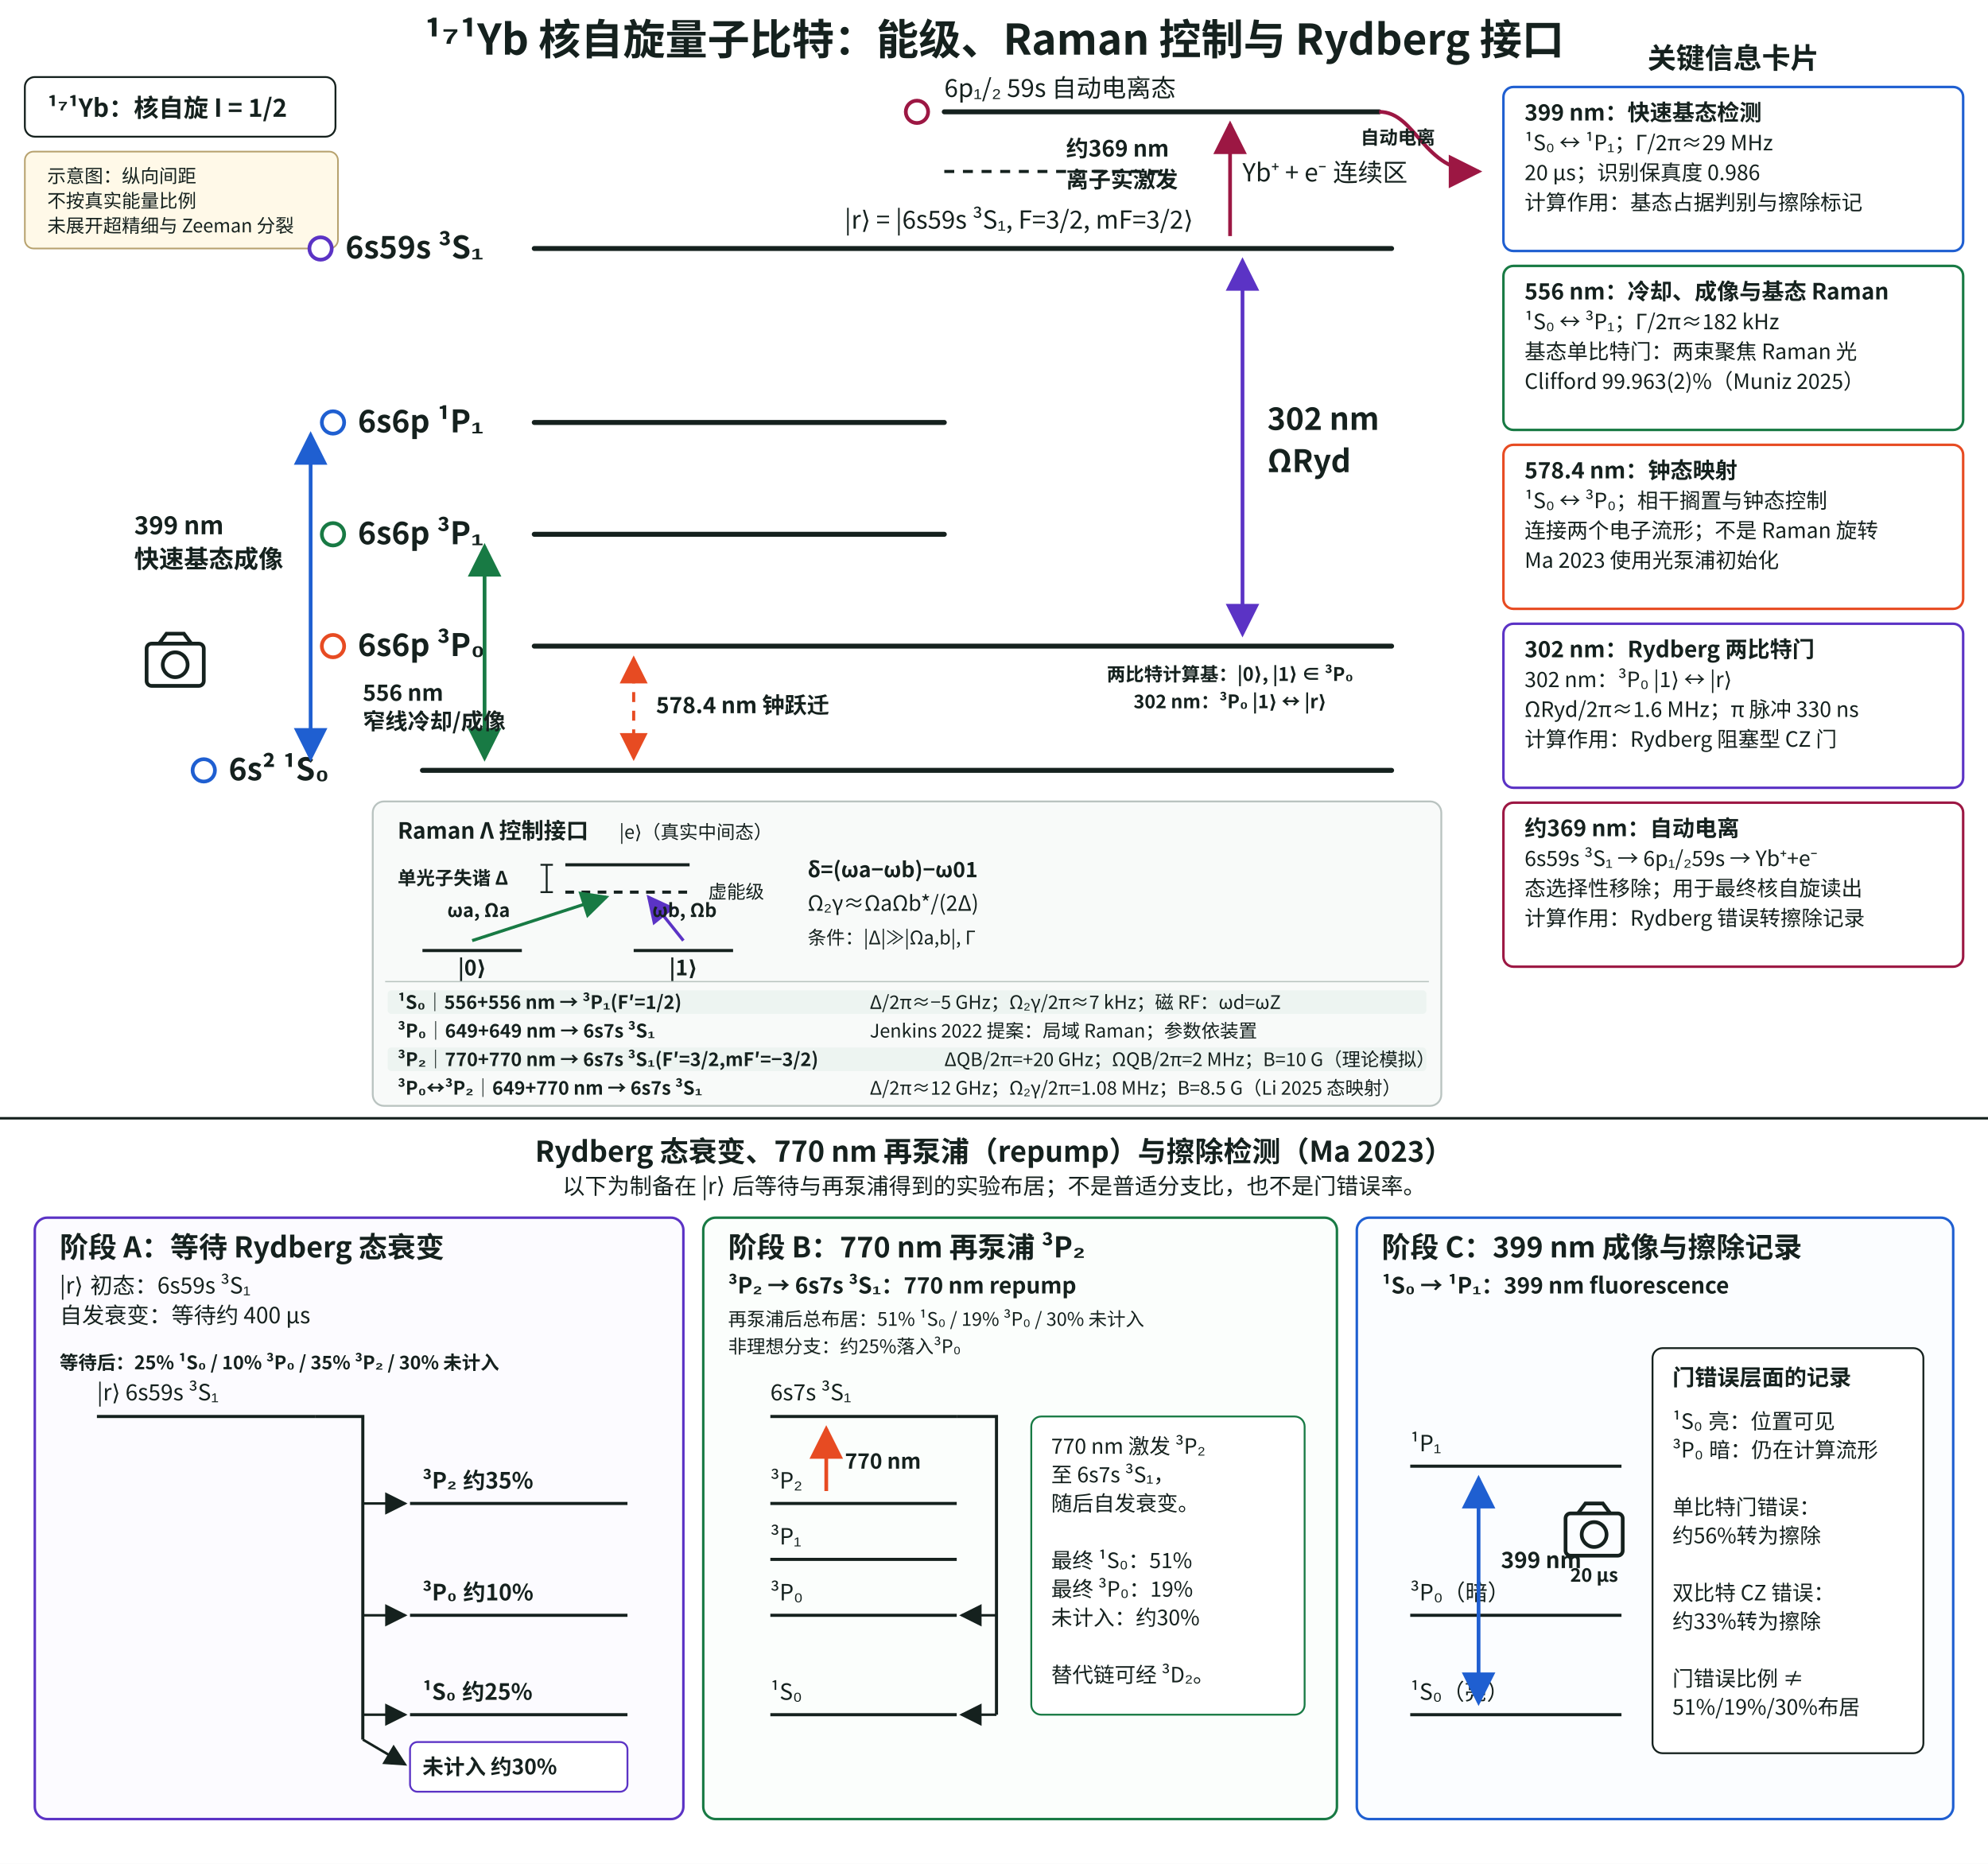
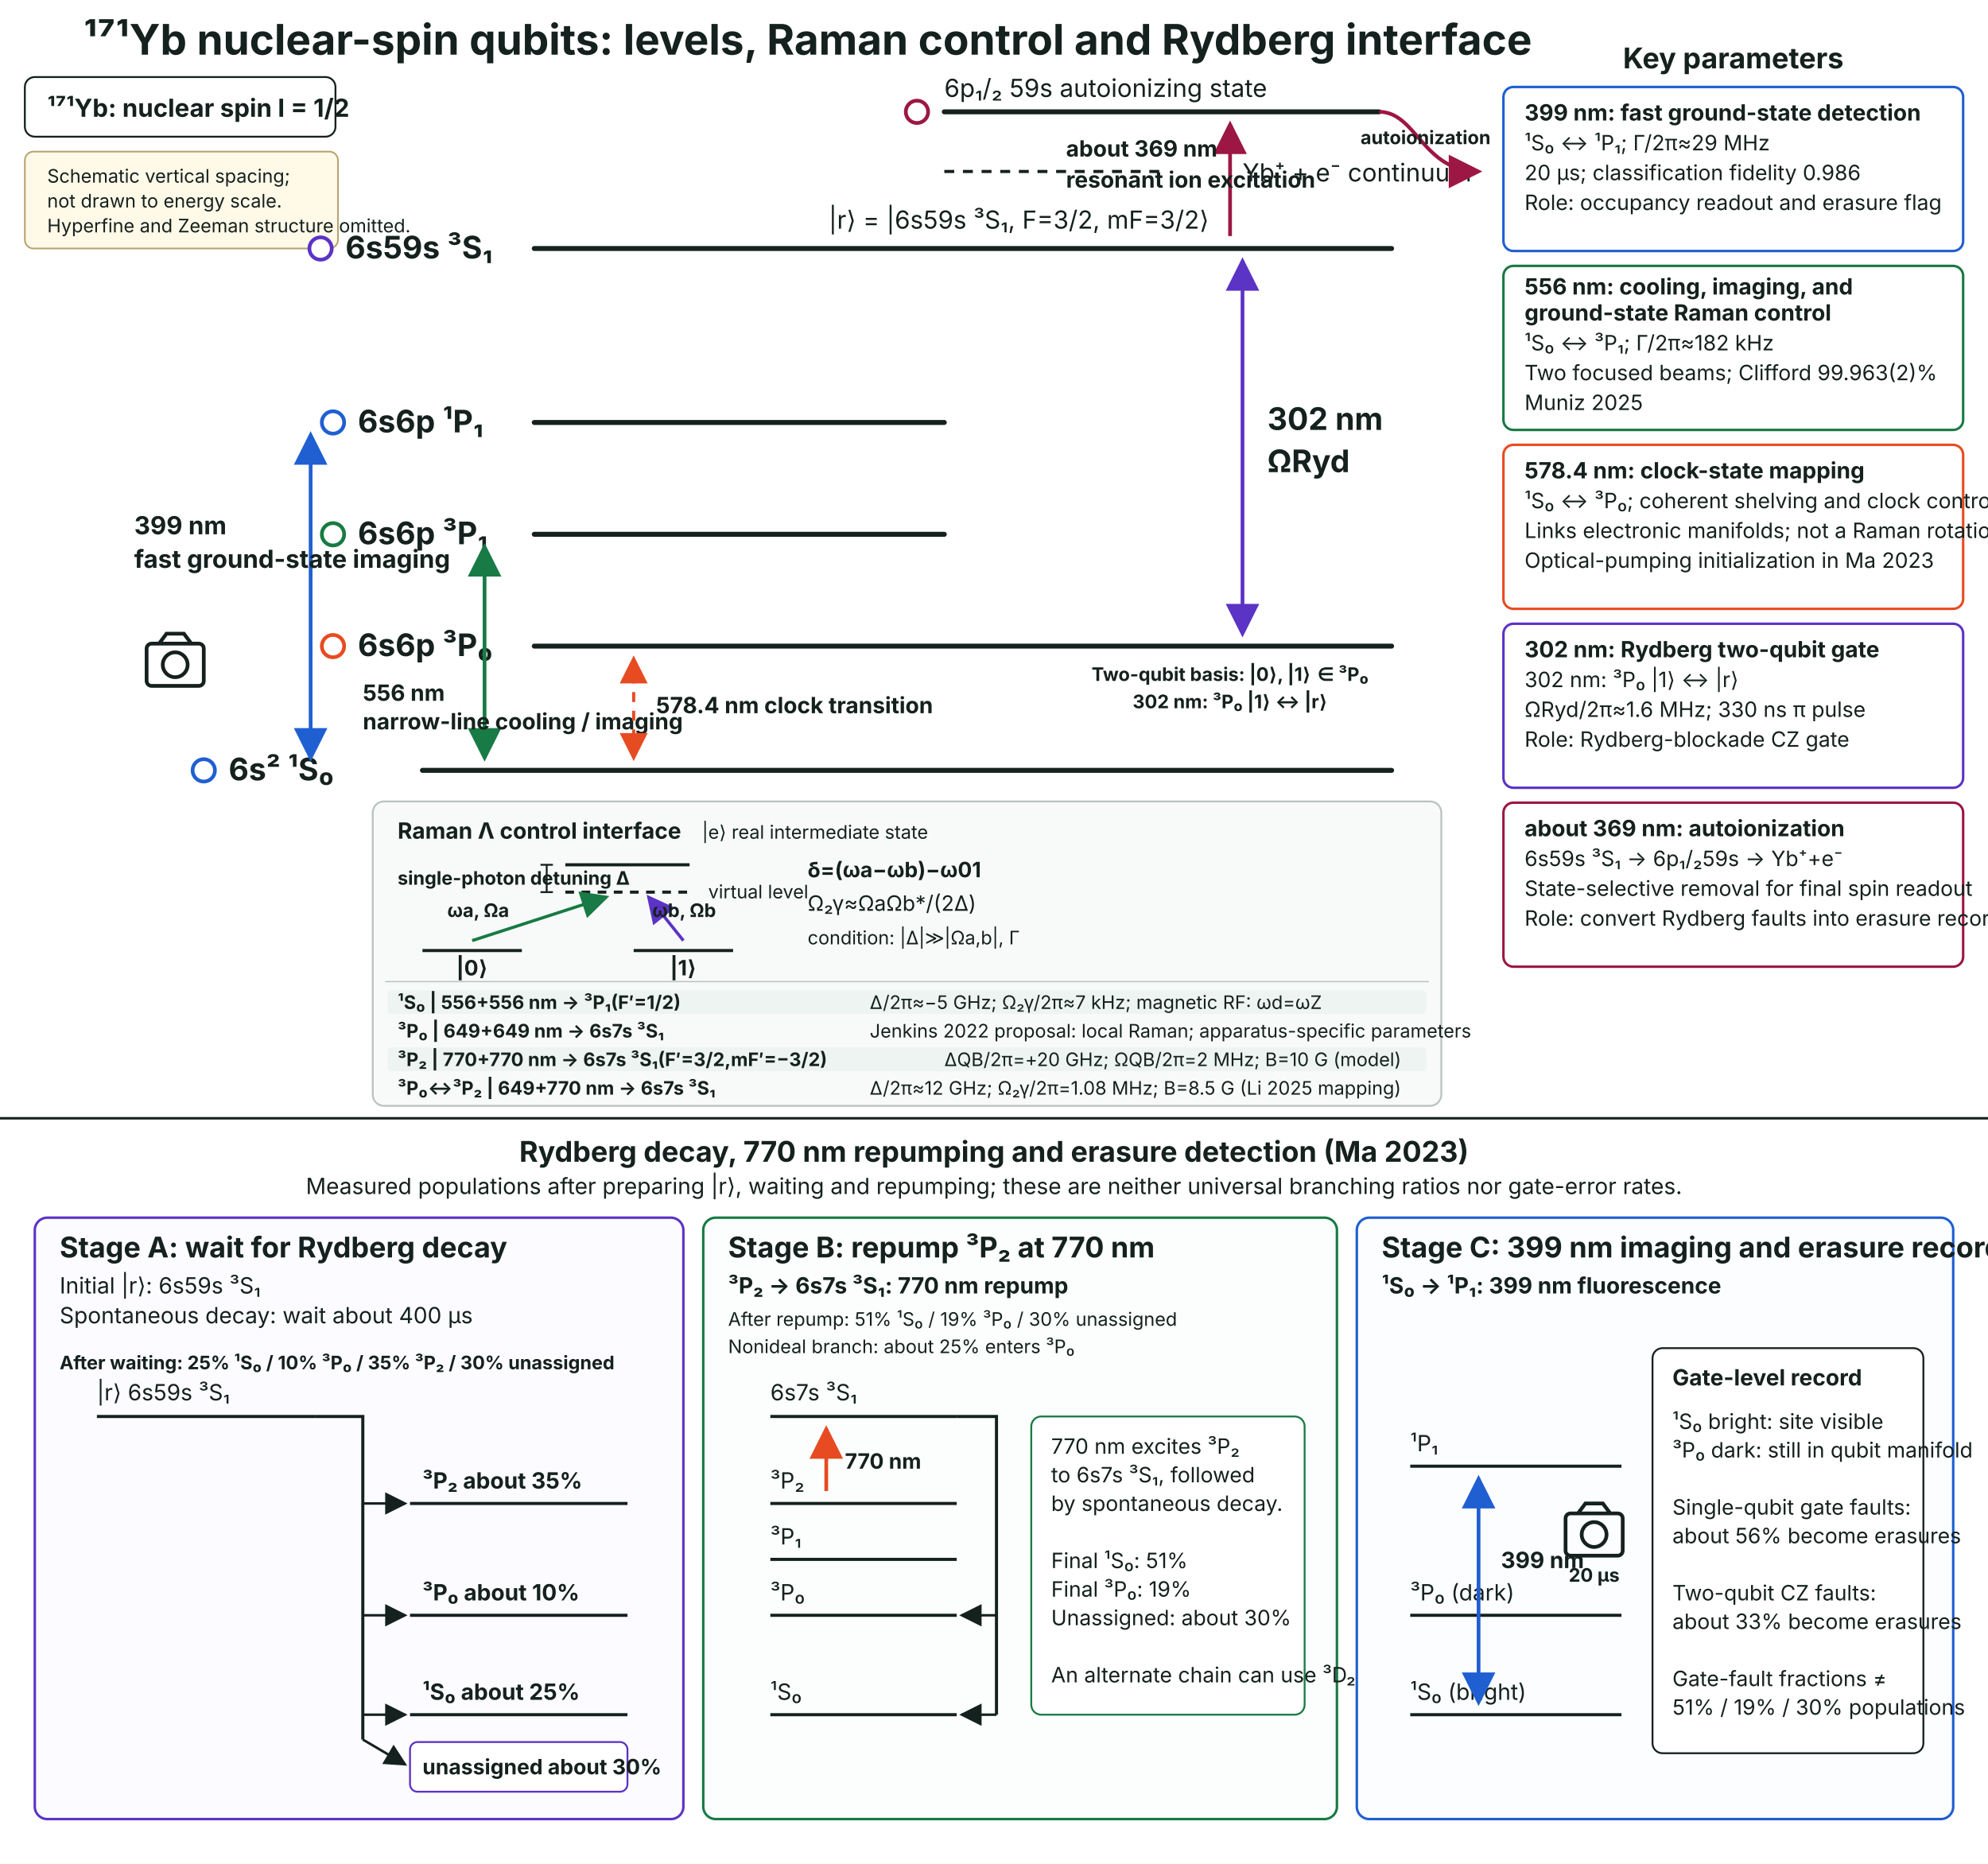
<svg xmlns="http://www.w3.org/2000/svg" width="1600" height="1500" viewBox="0 0 1600 1500" role="img" aria-labelledby="title description">
  <defs>
    <marker id="arrow-ink" markerWidth="9" markerHeight="9" refX="8" refY="4.5" orient="auto-start-reverse">
      <path d="M0,0 L9,4.5 L0,9 Z" fill="#15211e" />
    </marker>
    <marker id="arrow-blue" markerWidth="9" markerHeight="9" refX="8" refY="4.5" orient="auto-start-reverse">
      <path d="M0,0 L9,4.5 L0,9 Z" fill="#1f5fd1" />
    </marker>
    <marker id="arrow-green" markerWidth="9" markerHeight="9" refX="8" refY="4.5" orient="auto-start-reverse">
      <path d="M0,0 L9,4.5 L0,9 Z" fill="#187a44" />
    </marker>
    <marker id="arrow-orange" markerWidth="9" markerHeight="9" refX="8" refY="4.5" orient="auto-start-reverse">
      <path d="M0,0 L9,4.5 L0,9 Z" fill="#e74b22" />
    </marker>
    <marker id="arrow-purple" markerWidth="9" markerHeight="9" refX="8" refY="4.5" orient="auto-start-reverse">
      <path d="M0,0 L9,4.5 L0,9 Z" fill="#5b33c5" />
    </marker>
    <marker id="arrow-wine" markerWidth="9" markerHeight="9" refX="8" refY="4.5" orient="auto-start-reverse">
      <path d="M0,0 L9,4.5 L0,9 Z" fill="#9c1743" />
    </marker>
    <style>
-     text { font-family: "Noto Sans CJK SC", "Microsoft YaHei", "PingFang SC", Arial, sans-serif; fill: #15211e; letter-spacing: 0; }
+     text { font-family: Inter, "Segoe UI", Arial, sans-serif; fill: #15211e; letter-spacing: 0; }
    .title { font-size: 34px; font-weight: 700; } .level { font-size: 25px; font-weight: 650; }
    .body { font-size: 20px; } .small { font-size: 18px; } .tiny { font-size: 17px; } .micro { font-size: 15px; }
    .card-title { font-size: 18px; font-weight: 700; } .section-title { font-size: 23px; font-weight: 700; }
    .energy-line { stroke: #15211e; stroke-width: 4; stroke-linecap: round; } .thin-line { stroke: #15211e; stroke-width: 2.5; }
  </style>
  </defs>
  <rect width="1600" height="1500" fill="#ffffff" />
-   <text x="800" y="44" class="title" text-anchor="middle">¹⁷¹Yb 核自旋量子比特：能级、Raman 控制与 Rydberg 接口</text>
+   <text x="650" y="44" class="title" font-size="29" text-anchor="middle">¹⁷¹Yb nuclear-spin qubits: levels, Raman control and Rydberg interface</text>
  <rect x="20" y="62" width="250" height="48" rx="8" fill="#ffffff" stroke="#15211e" stroke-width="1.5" />
-   <text x="38" y="94" class="body" font-weight="700">¹⁷¹Yb：核自旋 I = 1/2</text>
+   <text x="38" y="94" class="body" font-weight="700">¹⁷¹Yb: nuclear spin I = 1/2</text>
  <rect x="20" y="122" width="252" height="78" rx="7" fill="#fff9e8" stroke="#b7a26e" stroke-width="1.3" />
-   <text x="38" y="147" class="micro" fill="#15211e" font-weight="400">示意图：纵向间距</text>
-   <text x="38" y="167" class="micro" fill="#15211e" font-weight="400">不按真实能量比例</text>
-   <text x="38" y="187" class="micro" fill="#15211e" font-weight="400">未展开超精细与 Zeeman 分裂</text>
+   <text x="38" y="147" class="micro" fill="#15211e" font-weight="400">Schematic vertical spacing;</text>
+   <text x="38" y="167" class="micro" fill="#15211e" font-weight="400">not drawn to energy scale.</text>
+   <text x="38" y="187" class="micro" fill="#15211e" font-weight="400">Hyperfine and Zeeman structure omitted.</text>
  <line x1="340" y1="620" x2="1120" y2="620" class="energy-line" />
  <line x1="430" y1="520" x2="1120" y2="520" class="energy-line" />
  <line x1="430" y1="430" x2="760" y2="430" class="energy-line" />
  <line x1="430" y1="340" x2="760" y2="340" class="energy-line" />
  <line x1="430" y1="200" x2="1120" y2="200" class="energy-line" />
  <line x1="760" y1="90" x2="1110" y2="90" class="energy-line" />
  <line x1="760" y1="138" x2="940" y2="138" class="thin-line" stroke-dasharray="8 7" />
  <circle cx="164" cy="620" r="9" fill="#fff" stroke="#1f5fd1" stroke-width="3" />
  <text x="184" y="628" class="level">6s² ¹S₀</text>
  <circle cx="268" cy="520" r="9" fill="#fff" stroke="#e74b22" stroke-width="3" />
  <text x="288" y="528" class="level">6s6p ³P₀</text>
  <circle cx="268" cy="430" r="9" fill="#fff" stroke="#187a44" stroke-width="3" />
  <text x="288" y="438" class="level">6s6p ³P₁</text>
  <circle cx="268" cy="340" r="9" fill="#fff" stroke="#1f5fd1" stroke-width="3" />
  <text x="288" y="348" class="level">6s6p ¹P₁</text>
  <circle cx="258" cy="200" r="9" fill="#fff" stroke="#5b33c5" stroke-width="3" />
  <text x="278" y="208" class="level">6s59s ³S₁</text>
  <text x="820" y="184" class="body" text-anchor="middle">|r⟩ = |6s59s ³S₁, F=3/2, mF=3/2⟩</text>
  <circle cx="738" cy="90" r="9" fill="#fff" stroke="#9c1743" stroke-width="3" />
-   <text x="760" y="78" class="body">6p₁/₂ 59s 自动电离态</text>
-   <text x="1000" y="146" class="body">Yb⁺ + e⁻ 连续区</text>
+   <text x="760" y="78" class="body">6p₁/₂ 59s autoionizing state</text>
+   <text x="1000" y="146" class="body">Yb⁺ + e⁻ continuum</text>
  <line x1="250" y1="610" x2="250" y2="350" stroke="#1f5fd1" stroke-width="3" marker-start="url(#arrow-blue)" marker-end="url(#arrow-blue)" />
  <text x="108" y="430" class="body" fill="#1f5fd1" font-weight="700">399 nm</text>
-   <text x="108" y="457" class="body" fill="#1f5fd1" font-weight="700">快速基态成像</text>
+   <text x="108" y="457" class="body" fill="#1f5fd1" font-weight="700">fast ground-state imaging</text>
  <g transform="translate(118 510)" stroke="#15211e" fill="none" stroke-width="3">
    <rect x="0" y="8" width="46" height="34" rx="4" />
    <path d="M10 8 L16 0 H30 L36 8" />
    <circle cx="23" cy="25" r="10" />
  </g>
  <line x1="390" y1="610" x2="390" y2="440" stroke="#187a44" stroke-width="3" marker-start="url(#arrow-green)" marker-end="url(#arrow-green)" />
  <text x="292" y="564" class="small" fill="#187a44" font-weight="700">556 nm</text>
-   <text x="292" y="587" class="small" fill="#187a44" font-weight="700">窄线冷却/成像</text>
+   <text x="292" y="587" class="small" fill="#187a44" font-weight="700">narrow-line cooling / imaging</text>
  <line x1="510" y1="610" x2="510" y2="530" stroke="#e74b22" stroke-width="2.5" stroke-dasharray="8 7" marker-start="url(#arrow-orange)" marker-end="url(#arrow-orange)" />
-   <text x="528" y="574" class="small" fill="#e74b22" font-weight="700">578.4 nm 钟跃迁</text>
+   <text x="528" y="574" class="small" fill="#e74b22" font-weight="700">578.4 nm clock transition</text>
  <line x1="1000" y1="510" x2="1000" y2="210" stroke="#5b33c5" stroke-width="3" marker-start="url(#arrow-purple)" marker-end="url(#arrow-purple)" />
  <text x="1020" y="346" class="level" fill="#5b33c5" font-weight="700">302 nm</text>
  <text x="1020" y="380" class="level" fill="#5b33c5" font-weight="700">ΩRyd</text>
-   <text x="990" y="548" class="micro" text-anchor="middle" fill="#5b33c5" font-weight="700">两比特计算基：|0⟩, |1⟩ ∈ ³P₀</text>
-   <text x="990" y="570" class="micro" text-anchor="middle" fill="#5b33c5" font-weight="700">302 nm：³P₀ |1⟩ ↔ |r⟩</text>
+   <text x="990" y="548" class="micro" text-anchor="middle" fill="#5b33c5" font-weight="700">Two-qubit basis: |0⟩, |1⟩ ∈ ³P₀</text>
+   <text x="990" y="570" class="micro" text-anchor="middle" fill="#5b33c5" font-weight="700">302 nm: ³P₀ |1⟩ ↔ |r⟩</text>
  <line x1="990" y1="190" x2="990" y2="100" stroke="#9c1743" stroke-width="3" marker-end="url(#arrow-wine)" />
-   <text x="858" y="126" class="small" fill="#9c1743" font-weight="700">约369 nm</text>
-   <text x="858" y="151" class="small" fill="#9c1743" font-weight="700">离子实激发</text>
+   <text x="858" y="126" class="small" fill="#9c1743" font-weight="700">about 369 nm</text>
+   <text x="858" y="151" class="small" fill="#9c1743" font-weight="700">resonant ion excitation</text>
  <path d="M1110 90 C1140 90 1145 138 1190 138" fill="none" stroke="#9c1743" stroke-width="3" marker-end="url(#arrow-wine)" />
-   <text x="1095" y="116" class="micro" fill="#9c1743" font-weight="700">自动电离</text>
+   <text x="1095" y="116" class="micro" fill="#9c1743" font-weight="700">autoionization</text>
  <g id="raman-lambda-control-map">
    <rect x="300" y="645" width="860" height="245" rx="9" fill="#f8faf9" stroke="#b9c3c0" stroke-width="1.5" />
-     <text x="320" y="675" class="card-title" fill="#15211e" font-weight="700">Raman Λ 控制接口</text>
+     <text x="320" y="675" class="card-title" fill="#15211e" font-weight="700">Raman Λ control interface</text>
    <line x1="455" y1="696" x2="555" y2="696" class="thin-line" />
-     <text x="560" y="675" class="micro" text-anchor="middle" fill="#53615d">|e⟩（真实中间态）</text>
+     <text x="565" y="675" class="micro" font-size="14" fill="#53615d">|e⟩ real intermediate state</text>
    <line x1="455" y1="718" x2="555" y2="718" class="thin-line" stroke-dasharray="7 6" />
-     <text x="570" y="723" class="micro" fill="#53615d">虚能级</text>
+     <text x="570" y="723" class="micro" fill="#53615d">virtual level</text>
    <line x1="440" y1="696" x2="440" y2="718" stroke="#15211e" stroke-width="1.5" />
    <line x1="435" y1="696" x2="445" y2="696" stroke="#15211e" stroke-width="1.5" />
    <line x1="435" y1="718" x2="445" y2="718" stroke="#15211e" stroke-width="1.5" />
-     <text x="320" y="712" class="micro" font-weight="700">单光子失谐 Δ</text>
+     <text x="320" y="712" class="micro" font-weight="700">single-photon detuning Δ</text>
    <line x1="340" y1="765" x2="420" y2="765" class="thin-line" />
    <line x1="510" y1="765" x2="590" y2="765" class="thin-line" />
    <text x="380" y="785" class="tiny" text-anchor="middle" font-weight="700">|0⟩</text>
    <text x="550" y="785" class="tiny" text-anchor="middle" font-weight="700">|1⟩</text>
    <line x1="380" y1="757" x2="488" y2="722" stroke="#187a44" stroke-width="2.5" marker-end="url(#arrow-green)" />
    <line x1="550" y1="757" x2="522" y2="722" stroke="#5b33c5" stroke-width="2.5" marker-end="url(#arrow-purple)" />
    <text x="360" y="738" class="micro" fill="#187a44" font-weight="700">ωa, Ωa</text>
    <text x="525" y="738" class="micro" fill="#5b33c5" font-weight="700">ωb, Ωb</text>
    <text x="650" y="706" class="tiny" font-weight="700">δ=(ωa−ωb)−ω01</text>
    <text x="650" y="733" class="tiny">Ω₂γ≈ΩaΩb*/(2Δ)</text>
-     <text x="650" y="760" class="micro" fill="#53615d">条件：|Δ|≫|Ωa,b|, Γ</text>
+     <text x="650" y="760" class="micro" fill="#53615d">condition: |Δ|≫|Ωa,b|, Γ</text>
    <line x1="310" y1="790" x2="1150" y2="790" stroke="#b9c3c0" stroke-width="1" />
    <rect x="312" y="797" width="836" height="19" rx="3" fill="#edf4f1" stroke="none" stroke-width="0" />
-     <text x="320" y="812" class="micro" fill="#187a44" font-weight="700">¹S₀｜556+556 nm → ³P₁(F′=1/2)</text>
-     <text x="700" y="812" class="micro">Δ/2π≈−5 GHz；Ω₂γ/2π≈7 kHz；磁 RF：ωd=ωZ</text>
-     <text x="320" y="835" class="micro" fill="#e74b22" font-weight="700">³P₀｜649+649 nm → 6s7s ³S₁</text>
-     <text x="700" y="835" class="micro">Jenkins 2022 提案：局域 Raman；参数依装置</text>
+     <text x="320" y="812" class="micro" fill="#187a44" font-weight="700">¹S₀ | 556+556 nm → ³P₁(F′=1/2)</text>
+     <text x="700" y="812" class="micro">Δ/2π≈−5 GHz; Ω₂γ/2π≈7 kHz; magnetic RF: ωd=ωZ</text>
+     <text x="320" y="835" class="micro" fill="#e74b22" font-weight="700">³P₀ | 649+649 nm → 6s7s ³S₁</text>
+     <text x="700" y="835" class="micro">Jenkins 2022 proposal: local Raman; apparatus-specific parameters</text>
    <rect x="312" y="843" width="836" height="19" rx="3" fill="#edf4f1" stroke="none" stroke-width="0" />
-     <text x="320" y="858" class="micro" fill="#9c1743" font-weight="700">³P₂｜770+770 nm → 6s7s ³S₁(F′=3/2,mF′=−3/2)</text>
-     <text x="760" y="858" class="micro">ΔQB/2π=+20 GHz；ΩQB/2π=2 MHz；B=10 G（理论模拟）</text>
-     <text x="320" y="881" class="micro" fill="#5b33c5" font-weight="700">³P₀↔³P₂｜649+770 nm → 6s7s ³S₁</text>
-     <text x="700" y="881" class="micro">Δ/2π≈12 GHz；Ω₂γ/2π=1.08 MHz；B=8.5 G（Li 2025 态映射）</text>
+     <text x="320" y="858" class="micro" fill="#9c1743" font-weight="700">³P₂ | 770+770 nm → 6s7s ³S₁(F′=3/2,mF′=−3/2)</text>
+     <text x="760" y="858" class="micro">ΔQB/2π=+20 GHz; ΩQB/2π=2 MHz; B=10 G (model)</text>
+     <text x="320" y="881" class="micro" fill="#5b33c5" font-weight="700">³P₀↔³P₂ | 649+770 nm → 6s7s ³S₁</text>
+     <text x="700" y="881" class="micro">Δ/2π≈12 GHz; Ω₂γ/2π=1.08 MHz; B=8.5 G (Li 2025 mapping)</text>
  </g>
-   <text x="1395" y="55" class="section-title" text-anchor="middle">关键信息卡片</text>
+   <text x="1395" y="55" class="section-title" text-anchor="middle">Key parameters</text>
  <rect x="1210" y="70" width="370" height="132" rx="8" fill="#ffffff" stroke="#1f5fd1" stroke-width="2" />
-   <text x="1227" y="97" class="card-title" fill="#1f5fd1" font-weight="700">399 nm：快速基态检测</text>
-   <text x="1227" y="121" class="tiny" fill="#15211e" font-weight="400">¹S₀ ↔ ¹P₁；Γ/2π≈29 MHz</text>
-   <text x="1227" y="145" class="tiny" fill="#15211e" font-weight="400">20 μs；识别保真度 0.986</text>
-   <text x="1227" y="169" class="tiny" fill="#15211e" font-weight="400">计算作用：基态占据判别与擦除标记</text>
+   <text x="1227" y="97" class="card-title" fill="#1f5fd1" font-weight="700">399 nm: fast ground-state detection</text>
+   <text x="1227" y="121" class="tiny" fill="#15211e" font-weight="400">¹S₀ ↔ ¹P₁; Γ/2π≈29 MHz</text>
+   <text x="1227" y="145" class="tiny" fill="#15211e" font-weight="400">20 μs; classification fidelity 0.986</text>
+   <text x="1227" y="169" class="tiny" fill="#15211e" font-weight="400">Role: occupancy readout and erasure flag</text>
  <rect x="1210" y="214" width="370" height="132" rx="8" fill="#ffffff" stroke="#187a44" stroke-width="2" />
-   <text x="1227" y="241" class="card-title" fill="#187a44" font-weight="700">556 nm：冷却、成像与基态 Raman</text>
-   <text x="1227" y="265" class="tiny" fill="#15211e" font-weight="400">¹S₀ ↔ ³P₁；Γ/2π≈182 kHz</text>
-   <text x="1227" y="289" class="tiny" fill="#15211e" font-weight="400">基态单比特门：两束聚焦 Raman 光</text>
-   <text x="1227" y="313" class="tiny" fill="#15211e" font-weight="400">Clifford 99.963(2)%（Muniz 2025）</text>
+   <text x="1227" y="237" class="card-title" fill="#187a44" font-weight="700">556 nm: cooling, imaging, and</text>
+   <text x="1227" y="258" class="card-title" fill="#187a44" font-weight="700">ground-state Raman control</text>
+   <text x="1227" y="282" class="tiny" fill="#15211e" font-weight="400">¹S₀ ↔ ³P₁; Γ/2π≈182 kHz</text>
+   <text x="1227" y="306" class="tiny" fill="#15211e" font-weight="400">Two focused beams; Clifford 99.963(2)%</text>
+   <text x="1227" y="330" class="tiny" fill="#15211e" font-weight="400">Muniz 2025</text>
  <rect x="1210" y="358" width="370" height="132" rx="8" fill="#ffffff" stroke="#e74b22" stroke-width="2" />
-   <text x="1227" y="385" class="card-title" fill="#e74b22" font-weight="700">578.4 nm：钟态映射</text>
-   <text x="1227" y="409" class="tiny" fill="#15211e" font-weight="400">¹S₀ ↔ ³P₀；相干搁置与钟态控制</text>
-   <text x="1227" y="433" class="tiny" fill="#15211e" font-weight="400">连接两个电子流形；不是 Raman 旋转</text>
-   <text x="1227" y="457" class="tiny" fill="#15211e" font-weight="400">Ma 2023 使用光泵浦初始化</text>
+   <text x="1227" y="385" class="card-title" fill="#e74b22" font-weight="700">578.4 nm: clock-state mapping</text>
+   <text x="1227" y="409" class="tiny" fill="#15211e" font-weight="400">¹S₀ ↔ ³P₀; coherent shelving and clock control</text>
+   <text x="1227" y="433" class="tiny" fill="#15211e" font-weight="400">Links electronic manifolds; not a Raman rotation</text>
+   <text x="1227" y="457" class="tiny" fill="#15211e" font-weight="400">Optical-pumping initialization in Ma 2023</text>
  <rect x="1210" y="502" width="370" height="132" rx="8" fill="#ffffff" stroke="#5b33c5" stroke-width="2" />
-   <text x="1227" y="529" class="card-title" fill="#5b33c5" font-weight="700">302 nm：Rydberg 两比特门</text>
-   <text x="1227" y="553" class="tiny" fill="#15211e" font-weight="400">302 nm：³P₀ |1⟩ ↔ |r⟩</text>
-   <text x="1227" y="577" class="tiny" fill="#15211e" font-weight="400">ΩRyd/2π≈1.6 MHz；π 脉冲 330 ns</text>
-   <text x="1227" y="601" class="tiny" fill="#15211e" font-weight="400">计算作用：Rydberg 阻塞型 CZ 门</text>
+   <text x="1227" y="529" class="card-title" fill="#5b33c5" font-weight="700">302 nm: Rydberg two-qubit gate</text>
+   <text x="1227" y="553" class="tiny" fill="#15211e" font-weight="400">302 nm: ³P₀ |1⟩ ↔ |r⟩</text>
+   <text x="1227" y="577" class="tiny" fill="#15211e" font-weight="400">ΩRyd/2π≈1.6 MHz; 330 ns π pulse</text>
+   <text x="1227" y="601" class="tiny" fill="#15211e" font-weight="400">Role: Rydberg-blockade CZ gate</text>
  <rect x="1210" y="646" width="370" height="132" rx="8" fill="#ffffff" stroke="#9c1743" stroke-width="2" />
-   <text x="1227" y="673" class="card-title" fill="#9c1743" font-weight="700">约369 nm：自动电离</text>
+   <text x="1227" y="673" class="card-title" fill="#9c1743" font-weight="700">about 369 nm: autoionization</text>
  <text x="1227" y="697" class="tiny" fill="#15211e" font-weight="400">6s59s ³S₁ → 6p₁/₂59s → Yb⁺+e⁻</text>
-   <text x="1227" y="721" class="tiny" fill="#15211e" font-weight="400">态选择性移除；用于最终核自旋读出</text>
-   <text x="1227" y="745" class="tiny" fill="#15211e" font-weight="400">计算作用：Rydberg 错误转擦除记录</text>
+   <text x="1227" y="721" class="tiny" fill="#15211e" font-weight="400">State-selective removal for final spin readout</text>
+   <text x="1227" y="745" class="tiny" fill="#15211e" font-weight="400">Role: convert Rydberg faults into erasure records</text>
  <line x1="0" y1="900" x2="1600" y2="900" stroke="#15211e" stroke-width="2" />
-   <text x="800" y="935" class="section-title" text-anchor="middle">Rydberg 态衰变、770 nm 再泵浦（repump）与擦除检测（Ma 2023）</text>
-   <text x="800" y="961" class="small" text-anchor="middle" fill="#53615d">以下为制备在 |r⟩ 后等待与再泵浦得到的实验布居；不是普适分支比，也不是门错误率。</text>
+   <text x="800" y="935" class="section-title" text-anchor="middle">Rydberg decay, 770 nm repumping and erasure detection (Ma 2023)</text>
+   <text x="800" y="961" class="small" text-anchor="middle" fill="#53615d">Measured populations after preparing |r⟩, waiting and repumping; these are neither universal branching ratios nor gate-error rates.</text>
  <g id="decay-repump-flow">
    <rect x="28" y="980" width="522" height="484" rx="10" fill="#fcfbff" stroke="#5b33c5" stroke-width="2" />
-     <text x="48" y="1012" class="section-title" fill="#5b33c5">阶段 A：等待 Rydberg 态衰变</text>
-     <text x="48" y="1041" class="small" fill="#15211e" font-weight="400">|r⟩ 初态：6s59s ³S₁</text>
-     <text x="48" y="1065" class="small" fill="#15211e" font-weight="400">自发衰变：等待约 400 μs</text>
-     <text x="48" y="1102" class="micro" font-weight="700">等待后：25% ¹S₀ / 10% ³P₀ / 35% ³P₂ / 30% 未计入</text>
+     <text x="48" y="1012" class="section-title" fill="#5b33c5">Stage A: wait for Rydberg decay</text>
+     <text x="48" y="1041" class="small" fill="#15211e" font-weight="400">Initial |r⟩: 6s59s ³S₁</text>
+     <text x="48" y="1065" class="small" fill="#15211e" font-weight="400">Spontaneous decay: wait about 400 μs</text>
+     <text x="48" y="1102" class="micro" font-weight="700">After waiting: 25% ¹S₀ / 10% ³P₀ / 35% ³P₂ / 30% unassigned</text>
    <line x1="78" y1="1140" x2="254" y2="1140" class="thin-line" />
    <text x="78" y="1127" class="small">|r⟩  6s59s ³S₁</text>
    <path d="M254 1140 H292 V1400" fill="none" stroke="#15211e" stroke-width="2.5" />
    <line x1="330" y1="1210" x2="505" y2="1210" class="thin-line" />
-     <text x="340" y="1198" class="small" fill="#187a44" font-weight="700">³P₂  约35%</text>
+     <text x="340" y="1198" class="small" fill="#187a44" font-weight="700">³P₂  about 35%</text>
    <line x1="330" y1="1300" x2="505" y2="1300" class="thin-line" />
-     <text x="340" y="1288" class="small" fill="#e74b22" font-weight="700">³P₀  约10%</text>
+     <text x="340" y="1288" class="small" fill="#e74b22" font-weight="700">³P₀  about 10%</text>
    <line x1="330" y1="1380" x2="505" y2="1380" class="thin-line" />
-     <text x="340" y="1368" class="small" fill="#1f5fd1" font-weight="700">¹S₀  约25%</text>
+     <text x="340" y="1368" class="small" fill="#1f5fd1" font-weight="700">¹S₀  about 25%</text>
    <line x1="292" y1="1210" x2="326" y2="1210" stroke="#15211e" stroke-width="2" marker-end="url(#arrow-ink)" />
    <line x1="292" y1="1300" x2="326" y2="1300" stroke="#15211e" stroke-width="2" marker-end="url(#arrow-ink)" />
    <line x1="292" y1="1380" x2="326" y2="1380" stroke="#15211e" stroke-width="2" marker-end="url(#arrow-ink)" />
    <rect x="330" y="1402" width="175" height="40" rx="6" fill="#fff" stroke="#5b33c5" stroke-width="1.5" />
-     <text x="340" y="1428" class="tiny" fill="#5b33c5" font-weight="700">未计入  约30%</text>
+     <text x="340" y="1428" class="tiny" fill="#5b33c5" font-weight="700">unassigned  about 30%</text>
    <line x1="292" y1="1400" x2="326" y2="1420" stroke="#15211e" stroke-width="2" marker-end="url(#arrow-ink)" />
    <rect x="566" y="980" width="510" height="484" rx="10" fill="#fbfefc" stroke="#187a44" stroke-width="2" />
-     <text x="586" y="1012" class="section-title" fill="#187a44">阶段 B：770 nm 再泵浦 ³P₂</text>
-     <text x="586" y="1041" class="small" font-weight="700">³P₂ → 6s7s ³S₁：770 nm repump</text>
-     <text x="586" y="1067" class="micro" fill="#15211e" font-weight="400">再泵浦后总布居：51% ¹S₀ / 19% ³P₀ / 30% 未计入</text>
-     <text x="586" y="1089" class="micro" fill="#15211e" font-weight="400">非理想分支：约25%落入³P₀</text>
+     <text x="586" y="1012" class="section-title" fill="#187a44">Stage B: repump ³P₂ at 770 nm</text>
+     <text x="586" y="1041" class="small" font-weight="700">³P₂ → 6s7s ³S₁: 770 nm repump</text>
+     <text x="586" y="1067" class="micro" fill="#15211e" font-weight="400">After repump: 51% ¹S₀ / 19% ³P₀ / 30% unassigned</text>
+     <text x="586" y="1089" class="micro" fill="#15211e" font-weight="400">Nonideal branch: about 25% enters ³P₀</text>
    <line x1="620" y1="1140" x2="770" y2="1140" class="thin-line" />
    <text x="620" y="1127" class="small">6s7s ³S₁</text>
    <line x1="620" y1="1210" x2="770" y2="1210" class="thin-line" />
    <text x="620" y="1198" class="small">³P₂</text>
    <line x1="620" y1="1255" x2="770" y2="1255" class="thin-line" />
    <text x="620" y="1243" class="small">³P₁</text>
    <line x1="620" y1="1300" x2="770" y2="1300" class="thin-line" />
    <text x="620" y="1288" class="small">³P₀</text>
    <line x1="620" y1="1380" x2="770" y2="1380" class="thin-line" />
    <text x="620" y="1368" class="small">¹S₀</text>
    <line x1="665" y1="1200" x2="665" y2="1150" stroke="#e74b22" stroke-width="3" marker-end="url(#arrow-orange)" />
    <text x="680" y="1182" class="tiny" fill="#e74b22" font-weight="700">770 nm</text>
    <path d="M770 1140 H802 V1380" fill="none" stroke="#15211e" stroke-width="2.5" />
    <line x1="802" y1="1300" x2="774" y2="1300" stroke="#15211e" stroke-width="2" marker-end="url(#arrow-ink)" />
    <line x1="802" y1="1380" x2="774" y2="1380" stroke="#15211e" stroke-width="2" marker-end="url(#arrow-ink)" />
    <rect x="830" y="1140" width="220" height="240" rx="8" fill="#fff" stroke="#187a44" stroke-width="1.5" />
-     <text x="846" y="1170" class="tiny" fill="#15211e" font-weight="400">770 nm 激发 ³P₂</text>
-     <text x="846" y="1193" class="tiny" fill="#15211e" font-weight="400">至 6s7s ³S₁，</text>
-     <text x="846" y="1216" class="tiny" fill="#15211e" font-weight="400">随后自发衰变。</text>
+     <text x="846" y="1170" class="tiny" fill="#15211e" font-weight="400">770 nm excites ³P₂</text>
+     <text x="846" y="1193" class="tiny" fill="#15211e" font-weight="400">to 6s7s ³S₁, followed</text>
+     <text x="846" y="1216" class="tiny" fill="#15211e" font-weight="400">by spontaneous decay.</text>
    <text x="846" y="1239" class="tiny" fill="#15211e" font-weight="400" />
-     <text x="846" y="1262" class="tiny" fill="#15211e" font-weight="400">最终 ¹S₀：51%</text>
-     <text x="846" y="1285" class="tiny" fill="#15211e" font-weight="400">最终 ³P₀：19%</text>
-     <text x="846" y="1308" class="tiny" fill="#15211e" font-weight="400">未计入：约30%</text>
+     <text x="846" y="1262" class="tiny" fill="#15211e" font-weight="400">Final ¹S₀: 51%</text>
+     <text x="846" y="1285" class="tiny" fill="#15211e" font-weight="400">Final ³P₀: 19%</text>
+     <text x="846" y="1308" class="tiny" fill="#15211e" font-weight="400">Unassigned: about 30%</text>
    <text x="846" y="1331" class="tiny" fill="#15211e" font-weight="400" />
-     <text x="846" y="1354" class="tiny" fill="#15211e" font-weight="400">替代链可经 ³D₂。</text>
+     <text x="846" y="1354" class="tiny" fill="#15211e" font-weight="400">An alternate chain can use ³D₂.</text>
    <rect x="1092" y="980" width="480" height="484" rx="10" fill="#fbfdff" stroke="#1f5fd1" stroke-width="2" />
-     <text x="1112" y="1012" class="section-title" fill="#1f5fd1">阶段 C：399 nm 成像与擦除记录</text>
-     <text x="1112" y="1041" class="small" font-weight="700">¹S₀ → ¹P₁：399 nm fluorescence</text>
+     <text x="1112" y="1012" class="section-title" font-size="19" fill="#1f5fd1">Stage C: 399 nm imaging and erasure record</text>
+     <text x="1112" y="1041" class="small" font-weight="700">¹S₀ → ¹P₁: 399 nm fluorescence</text>
    <line x1="1135" y1="1180" x2="1305" y2="1180" class="thin-line" />
    <text x="1135" y="1168" class="small">¹P₁</text>
    <line x1="1135" y1="1300" x2="1305" y2="1300" class="thin-line" />
-     <text x="1135" y="1288" class="small">³P₀（暗）</text>
+     <text x="1135" y="1288" class="small">³P₀ (dark)</text>
    <line x1="1135" y1="1380" x2="1305" y2="1380" class="thin-line" />
-     <text x="1135" y="1368" class="small">¹S₀（亮）</text>
+     <text x="1135" y="1368" class="small">¹S₀ (bright)</text>
    <line x1="1190" y1="1370" x2="1190" y2="1190" stroke="#1f5fd1" stroke-width="3" marker-start="url(#arrow-blue)" marker-end="url(#arrow-blue)" />
    <text x="1208" y="1262" class="small" fill="#1f5fd1" font-weight="700">399 nm</text>
    <g transform="translate(1260 1210)" stroke="#15211e" fill="none" stroke-width="3">
      <rect x="0" y="8" width="46" height="34" rx="4" />
      <path d="M10 8 L16 0 H30 L36 8" />
      <circle cx="23" cy="25" r="10" />
    </g>
    <text x="1283" y="1273" class="micro" text-anchor="middle" fill="#1f5fd1" font-weight="700">20 μs</text>
    <rect x="1330" y="1085" width="218" height="326" rx="8" fill="#fff" stroke="#15211e" stroke-width="1.5" />
-     <text x="1346" y="1115" class="card-title" font-weight="700">门错误层面的记录</text>
-     <text x="1346" y="1150" class="tiny" fill="#15211e" font-weight="400">¹S₀ 亮：位置可见</text>
-     <text x="1346" y="1173" class="tiny" fill="#15211e" font-weight="400">³P₀ 暗：仍在计算流形</text>
+     <text x="1346" y="1115" class="card-title" font-weight="700">Gate-level record</text>
+     <text x="1346" y="1150" class="tiny" fill="#15211e" font-weight="400">¹S₀ bright: site visible</text>
+     <text x="1346" y="1173" class="tiny" fill="#15211e" font-weight="400">³P₀ dark: still in qubit manifold</text>
    <text x="1346" y="1196" class="tiny" fill="#15211e" font-weight="400" />
-     <text x="1346" y="1219" class="tiny" fill="#15211e" font-weight="400">单比特门错误：</text>
-     <text x="1346" y="1242" class="tiny" fill="#15211e" font-weight="400">约56%转为擦除</text>
+     <text x="1346" y="1219" class="tiny" fill="#15211e" font-weight="400">Single-qubit gate faults:</text>
+     <text x="1346" y="1242" class="tiny" fill="#15211e" font-weight="400">about 56% become erasures</text>
    <text x="1346" y="1265" class="tiny" fill="#15211e" font-weight="400" />
-     <text x="1346" y="1288" class="tiny" fill="#15211e" font-weight="400">双比特 CZ 错误：</text>
-     <text x="1346" y="1311" class="tiny" fill="#15211e" font-weight="400">约33%转为擦除</text>
+     <text x="1346" y="1288" class="tiny" fill="#15211e" font-weight="400">Two-qubit CZ faults:</text>
+     <text x="1346" y="1311" class="tiny" fill="#15211e" font-weight="400">about 33% become erasures</text>
    <text x="1346" y="1334" class="tiny" fill="#15211e" font-weight="400" />
-     <text x="1346" y="1357" class="tiny" fill="#15211e" font-weight="400">门错误比例 ≠</text>
-     <text x="1346" y="1380" class="tiny" fill="#15211e" font-weight="400">51%/19%/30%布居</text>
+     <text x="1346" y="1357" class="tiny" fill="#15211e" font-weight="400">Gate-fault fractions ≠</text>
+     <text x="1346" y="1380" class="tiny" fill="#15211e" font-weight="400">51% / 19% / 30% populations</text>
  </g>
</svg>
